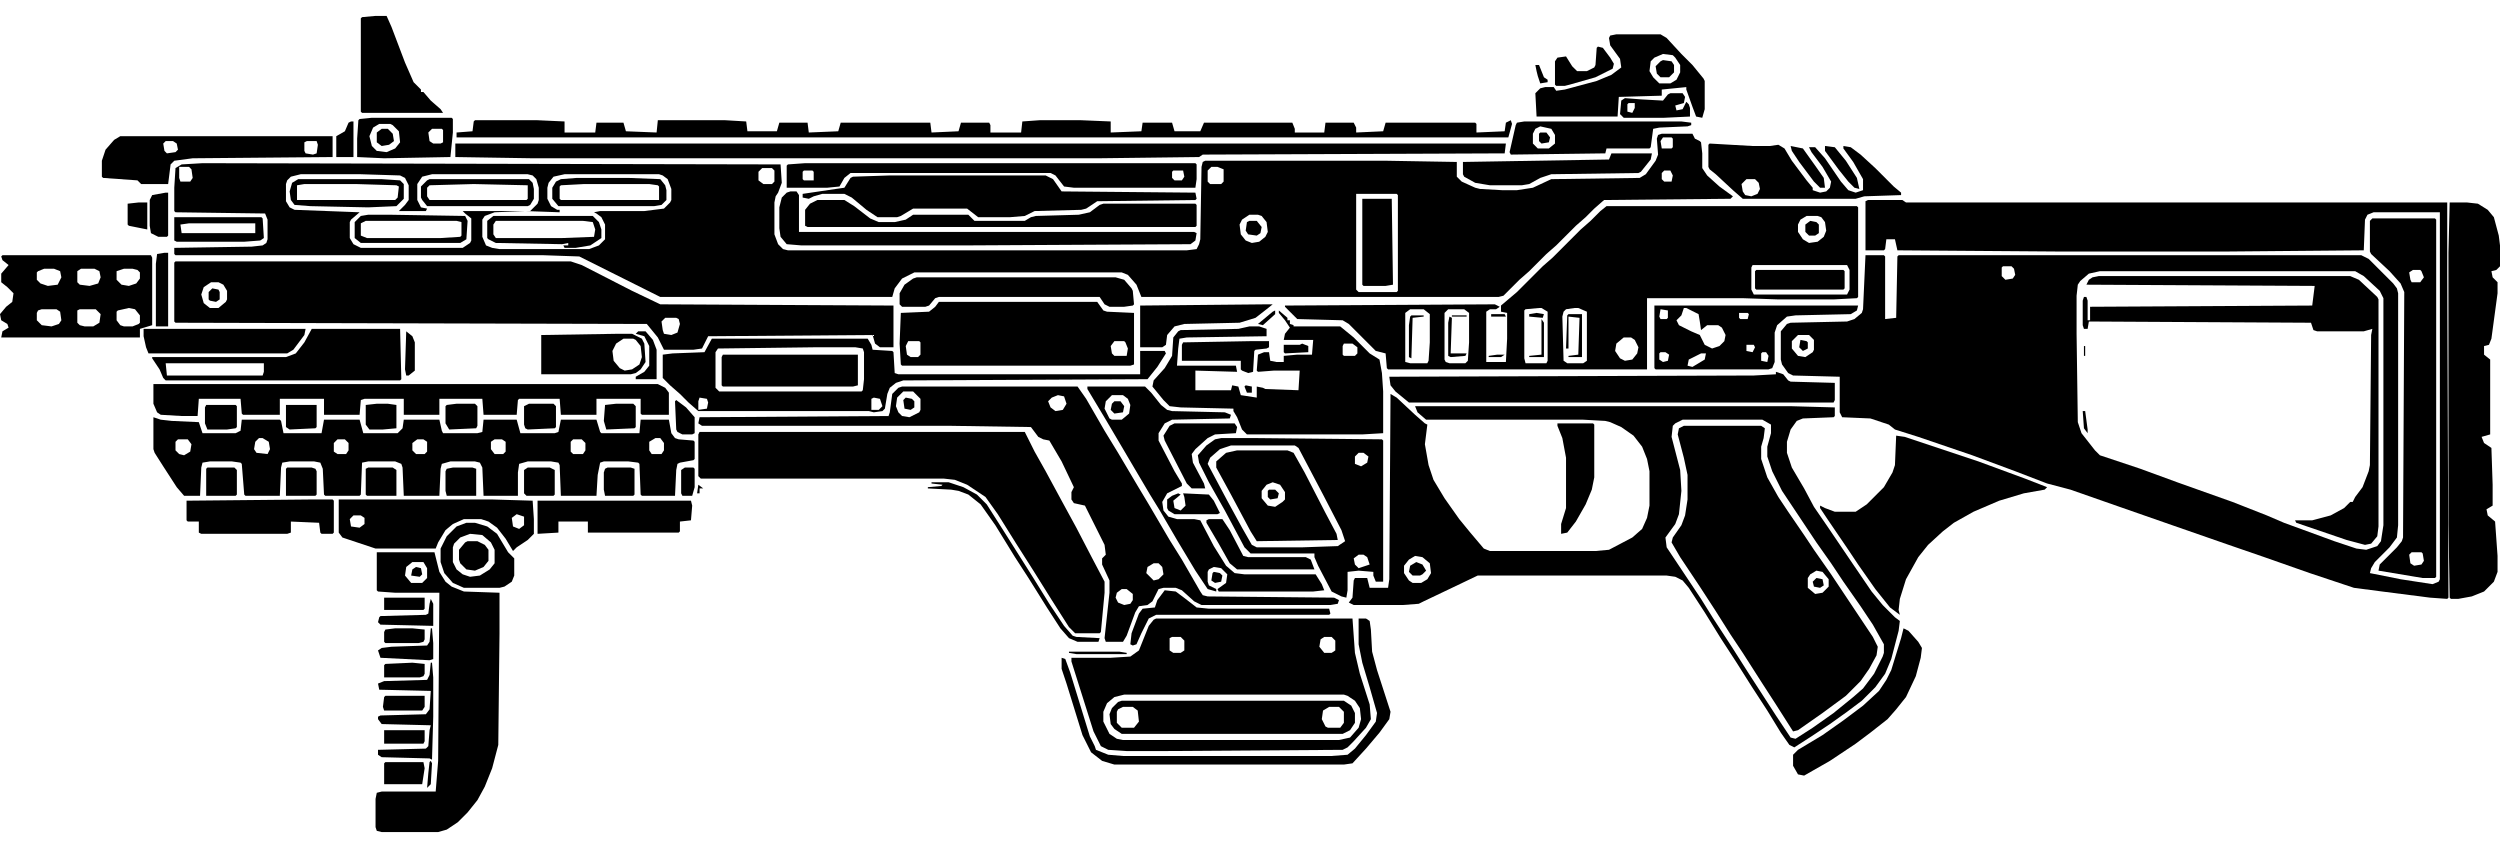
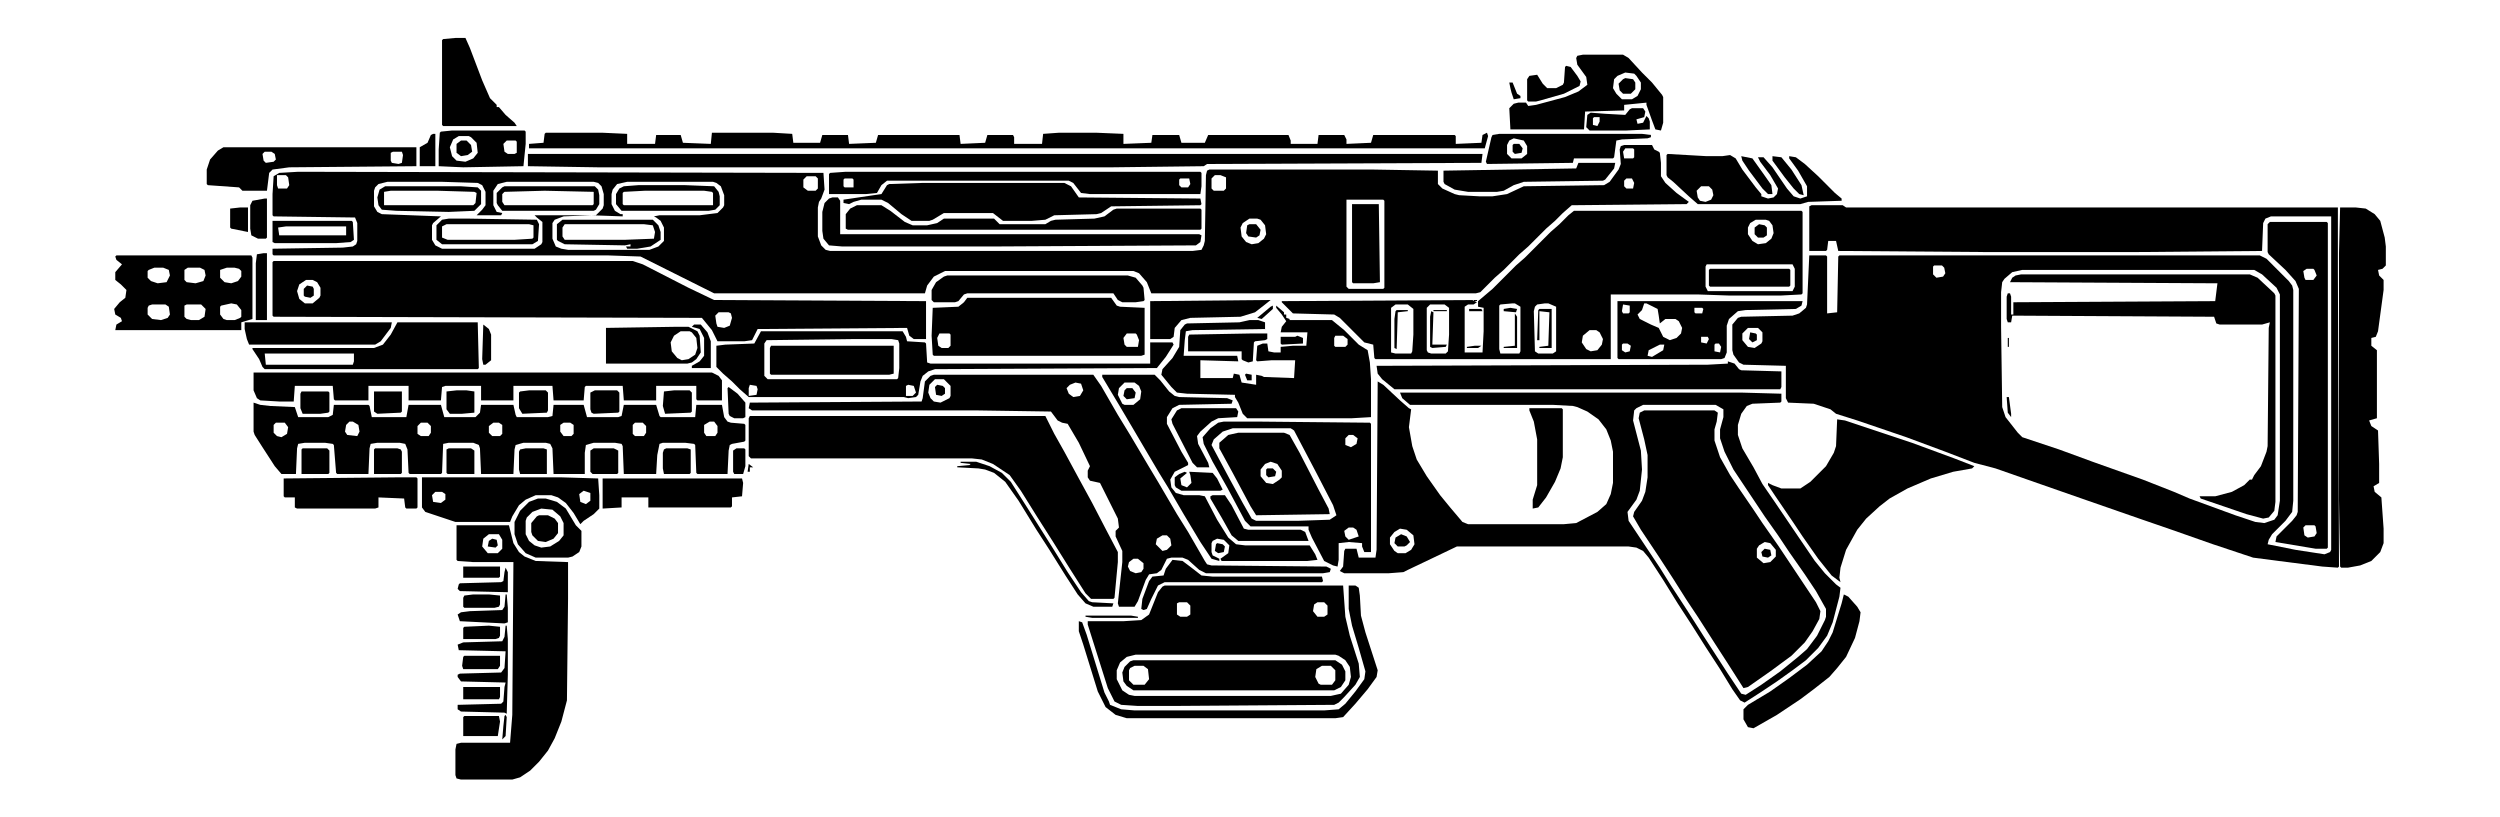
- <svg xmlns="http://www.w3.org/2000/svg" version="1.1" viewBox="0 0 2037 229.536" width="1273.125" height="434.625" id="svg147">
+ <svg xmlns="http://www.w3.org/2000/svg" width="392" height="128" viewBox="-102 -254 2241 732" version="1.1">
  <defs id="defs147" />
  <path d="m 1522,-69.969 h 28 l 3,2 h 441 v 58 l 1,264 -1,1 -14,-1 -39,-5 -23,-3 -36,-12 -37,-13 -29,-10 -46,-16 -43,-15 -40,-14 -19,-5 -26,-10 -35,-13 -44,-15 -19,-6 -5,-4 -15,-5 -23,-1 -2,-4 v -29 l -38,-1 -4,-2 -5,-7 -1,-4 v -23 l 5,-6 3,-1 46,-1 6,-2 6,-5 1,-3 2,-44 h 15 l 1,1 v 51 l 9,-1 1,-50 1,-1 h 377 l 6,3 20,20 3,4 1,4 v 189 l -1,10 -6,8 -12,12 -3,5 -1,4 25,5 26,4 5,-2 1,-2 v -299 h -54 l -5,2 -2,4 -1,25 -114,1 h -132 l -134,-1 -2,-9 h -7 l -1,8 -1,1 h -15 v -40 z m 110,54 -1,1 v 7 l 3,3 6,-1 2,-3 -1,-5 -2,-2 z m 79,4 -9,2 -7,6 -2,3 -1,9 v 31 l 1,72 3,9 11,14 4,4 33,11 30,11 45,16 28,11 14,6 41,15 18,6 8,1 9,-3 3,-4 2,-13 v -185 l -3,-6 -13,-12 -7,-4 z m -246,52 -5,5 v 6 l 5,6 6,1 6,-4 1,-2 v -8 l -4,-4 z" fill="#FEFEFE" id="path1" style="fill:#000000;fill-opacity:1" />
  <path d="m 1354,-123.969 h 25 l 2,4 4,2 1,1 1,9 v 12 l 4,6 10,9 11,8 -2,2 -103,1 -8,7 -7,7 -8,7 -16,16 -8,7 -14,14 -8,7 -13,13 -4,1 H 930 l -4,-10 -7,-8 -5,-2 H 745 l -10,5 -6,8 -2,7 H 538 l -66,-33 -29,-1 H 143 l -1,-1 v -5 l 63,-1 9,-1 3,-2 1,-3 v -16 l -2,-5 -73,-1 -1,-1 v -19 l 1,-16 5,-3 17,-1 471,1 1,15 -3,8 -2,3 -1,5 v 26 l 3,8 4,4 4,1 h 325 l 8,-1 2,-4 1,-4 1,-59 1,-4 2,-1 h 147 l 58,1 v 12 l 4,4 11,5 4,1 18,1 h 12 l 13,-2 15,-7 72,-1 5,-3 8,-11 2,-5 -1,-13 1,-3 z m 1,3 -2,3 1,6 h 8 l 1,-1 v -7 l -1,-1 z m -1209,24 v 9 l 1,3 h 8 l 2,-3 -1,-7 -2,-2 z m 841,0 -3,3 v 9 l 2,2 h 9 l 2,-2 v -10 l -5,-2 z m -366,1 -3,3 v 7 l 4,3 h 7 l 2,-2 v -9 l -2,-2 z m 735,2 -2,2 v 5 l 2,2 h 6 l 1,-5 -2,-4 z m -1111,3 -8,2 -3,3 -1,3 v 14 l 3,5 4,2 53,2 -7,6 -1,2 v 13 l 3,5 6,3 h 83 l 6,-4 1,-2 v -18 l -5,-4 -2,-2 h 55 l 6,-6 1,-3 v -10 l -2,-7 -3,-3 -4,-1 h -78 l -8,2 -4,6 v 13 l 3,6 5,1 -1,2 h -22 l 5,-5 3,-4 v -12 l -3,-6 -4,-2 -32,-1 z m 215,0 -9,2 -4,5 -1,4 v 9 l 3,6 5,3 h 2 v 2 l -28,-1 -25,1 -8,3 -2,3 v 14 l 3,7 5,2 6,1 h 73 l 8,-3 5,-5 v -12 l -3,-6 -4,-3 -2,-1 5,-1 h 36 l 16,-2 5,-5 1,-2 v -9 l -3,-8 -4,-3 -3,-1 z m 645,16 v 78 l 2,2 h 31 l 1,-1 v -78 l -1,-1 z m -87,17 -6,4 -2,4 1,8 4,5 5,2 6,-1 5,-4 2,-4 -1,-8 -4,-5 -3,-1 z" fill="#FEFEFE" id="path2" style="fill:#000000;fill-opacity:1" />
  <path d="m 1309,-64.969 h 204 l 1,1 v 73 l -1,1 -19,1 h -45 l -29,-1 h -78 v 58 h -211 l -1,-1 -1,-12 -8,-2 -22,-22 -5,-3 -37,-1 -10,-10 v -1 l 171,-1 4,2 -3,2 h -5 l -3,2 v 41 h 16 l 1,-19 v -21 l -5,-1 v -5 l 13,-11 21,-21 8,-7 23,-23 8,-7 8,-8 z m 163,8 -5,3 -2,4 v 6 l 4,6 5,3 7,-1 5,-4 2,-5 -1,-7 -3,-4 -3,-1 z m -44,40 -1,2 v 18 l 2,4 h 76 l 2,-4 v -16 l -2,-4 z m -279,36 -4,3 v 40 l 4,1 h 14 l 1,-2 1,-15 v -23 l -5,-4 z m 31,0 -3,3 v 38 l 1,2 3,1 h 13 l 2,-2 1,-15 v -24 l -4,-3 z m 74,-1 -11,1 -1,1 v 39 l 1,4 h 17 l 1,-2 v -40 l -5,-3 z m 29,0 -7,1 -2,2 -1,4 1,36 3,2 h 13 l 3,-2 v -40 l -7,-3 z m 40,24 -6,5 -1,6 4,6 4,2 6,-1 4,-5 1,-5 -3,-6 -3,-2 z" fill="#FEFEFE" id="path3" style="fill:#000000;fill-opacity:1" />
  <path d="m 143,-19.969 h 322 l 9,3 41,21 23,11 190,1 v 34 h -11 l -4,-3 -2,-7 -134,1 -5,10 -7,1 h -24 l -5,-10 -9,-11 -384,-1 -1,-1 v -48 z m 29,17 -6,4 -2,6 2,7 5,4 h 7 l 6,-5 1,-2 v -7 l -3,-5 -4,-2 z m 370,29 -3,3 1,7 1,3 6,1 5,-2 2,-7 -1,-4 -2,-1 z" fill="#FEFEFE" id="path4" style="fill:#000000;fill-opacity:1" />
  <path d="m 1133,88.031 5,3 15,14 8,7 2,1 -2,16 3,17 4,12 9,15 12,17 9,11 11,13 5,2 h 86 l 11,-1 19,-10 8,-7 4,-9 2,-10 v -28 l -2,-10 -4,-10 -7,-9 -10,-7 -9,-4 -4,-1 -18,-1 h -128 l -7,-6 -2,-5 h 306 l 36,1 v 7 l -1,1 -25,1 -5,2 -5,7 -3,10 v 9 l 4,12 10,17 8,15 11,16 21,31 15,22 9,11 10,10 4,3 -1,8 -6,23 -5,12 -8,11 -11,11 -12,9 -14,10 -15,10 -14,9 -4,-2 -7,-10 -11,-18 -13,-20 -12,-19 -13,-20 -13,-21 -13,-20 -5,-6 -6,-3 -7,-1 h -154 l -23,11 -21,10 -4,2 -13,1 h -40 l -4,-2 3,-4 1,-14 1,-2 h 10 l 2,8 h 15 l 1,-7 z m 238,21 -6,3 -2,2 -1,9 7,27 1,17 -2,19 -3,8 -8,11 1,8 28,42 10,16 15,23 14,22 22,34 12,18 4,1 14,-9 17,-12 16,-13 8,-7 9,-12 7,-14 1,-3 v -7 l -9,-16 -10,-15 -14,-20 -10,-15 -12,-17 -28,-42 -8,-16 -4,-12 v -8 l 3,-11 v -7 l -7,-4 z m -218,111 -5,3 -4,5 v 6 l 4,6 3,2 h 7 l 5,-3 3,-5 -1,-8 -6,-5 z" fill="#FEFEFE" id="path5" style="fill:#000000;fill-opacity:1" />
  <path d="m 1372,114.031 h 63 l 3,2 -1,8 -2,7 v 10 l 5,15 9,16 8,12 13,19 8,12 14,20 34,51 4,8 -1,7 -6,11 -7,10 -12,12 -19,14 -20,14 -4,1 -14,-22 -11,-17 -16,-25 -10,-15 -12,-19 -13,-20 -16,-24 -7,-12 1,-4 7,-10 3,-8 2,-13 v -20 l -3,-14 -5,-19 1,-5 z m 108,118 -5,3 -2,3 v 8 l 6,5 6,-1 5,-5 v -6 l -5,-6 z" fill="#FEFEFE" id="path6" style="fill:#000000;fill-opacity:1" />
  <path d="m 125,107.031 6,2 9,1 22,1 3,9 h 27 l 4,-2 1,-9 h 31 l 1,1 2,10 h 31 l 2,-11 h 29 l 3,11 h 28 l 4,-4 1,-7 h 29 l 2,9 1,2 h 28 l 4,-1 1,-10 h 27 l 3,11 h 28 l 3,-1 2,-10 h 29 l 3,10 1,1 h 31 l 1,-11 h 23 l 2,11 3,4 3,1 12,1 1,1 v 14 l -1,1 -11,2 -2,1 -1,5 -1,21 h -27 l -1,-1 -1,-25 -1,-1 -8,-1 h -20 l -3,1 -2,10 -1,17 h -29 l -1,-25 -1,-2 -6,-1 h -19 l -7,2 -1,7 v 19 h -28 l -1,-23 -2,-4 -4,-1 h -20 l -7,2 -1,4 -1,22 h -29 l -1,-23 -1,-3 -5,-2 h -22 l -5,1 -1,26 -1,1 h -28 l -1,-1 -1,-21 -2,-5 -5,-1 h -20 l -6,1 -1,4 -1,23 h -28 l -1,-1 -2,-25 -1,-1 -7,-1 h -18 l -6,1 -1,4 -1,23 h -13 l -6,-7 -11,-17 -7,-11 -1,-3 z m 86,17 -3,3 -1,6 2,3 9,1 2,-4 -1,-6 -5,-3 z m 323,0 -5,3 v 7 l 2,3 h 8 l 2,-3 v -6 l -3,-4 z m -389,1 -2,2 v 7 l 3,3 4,1 5,-3 1,-6 -3,-4 z m 130,0 -3,3 v 7 l 3,2 h 7 l 2,-3 v -6 l -3,-3 z m 65,0 -4,3 v 6 l 3,3 h 7 l 2,-2 v -8 l -3,-2 z m 63,0 -3,2 v 6 l 3,4 h 7 l 2,-2 v -8 l -3,-2 z m 64,0 -2,2 v 8 l 2,2 h 8 l 2,-3 v -6 l -3,-3 z" fill="#FEFEFE" id="path7" style="fill:#000000;fill-opacity:1" />
  <path d="m 570,119.031 h 265 l 8,16 9,16 13,24 12,22 13,25 10,19 v 9 l -3,32 -1,1 h -20 l -5,-5 -14,-22 -15,-24 -14,-22 -15,-24 -10,-14 -15,-10 -10,-4 -9,-1 H 571 l -2,-2 v -34 z" fill="#FEFEFE" id="path8" style="fill:#000000;fill-opacity:1" />
  <path d="m 942,271.031 h 160 l 2,28 4,17 8,25 1,12 -4,7 -10,11 -5,5 -4,2 -145,1 h -31 l -15,-1 -6,-3 -6,-12 -18,-57 v -3 h 32 l 16,-1 7,-5 8,-20 4,-5 z m 13,15 -2,1 v 10 l 3,2 h 6 l 3,-2 v -8 l -3,-3 z m 124,0 -3,2 -1,6 4,5 h 6 l 3,-2 v -8 l -3,-3 z m -163,47 -8,2 -6,5 -3,7 v 8 l 5,10 6,4 5,1 h 176 l 9,-2 7,-8 2,-7 -1,-9 -4,-6 -6,-4 -3,-1 z" fill="#FEFEFE" id="path9" style="fill:#000000;fill-opacity:1" />
  <path d="m 735,82.031 h 143 l 7,10 15,26 11,18 16,27 9,15 17,29 10,16 15,26 2,3 4,1 103,1 4,2 -1,3 -6,1 H 979 l -6,-3 -10,-9 -5,-2 h -10 l -4,1 -5,10 -4,3 -7,1 -3,5 -7,19 -3,5 h -14 l -1,-3 4,-37 v -10 l -6,-13 v -5 l 3,-3 -1,-8 -16,-32 -9,-2 -2,-3 v -6 l 2,-4 -10,-21 -10,-17 -5,-1 -4,-2 -6,-8 -65,-1 H 572 l -3,-2 1,-5 154,-1 1,-3 2,-15 5,-5 z m 1,4 -5,5 -1,7 2,5 3,3 6,1 8,-4 1,-2 v -9 l -6,-6 z m 126,3 -5,2 -3,3 2,5 4,3 6,-1 3,-5 -2,-6 z m 78,137 -5,3 -1,5 6,6 4,-1 4,-4 -1,-6 -3,-3 z m -26,21 -4,3 -1,4 2,4 5,2 5,-1 2,-3 v -5 l -5,-4 z" fill="#FEFEFE" id="path10" style="fill:#000000;fill-opacity:1" />
  <path d="m 307,217.031 h 47 l 4,16 5,8 5,4 10,4 29,1 v 33 l -1,91 -5,19 -6,15 -6,11 -8,10 -8,8 -9,6 -7,2 h -46 l -4,-1 -1,-3 v -23 l 1,-5 4,-1 h 44 l 2,-25 1,-137 h -36 l -14,-1 -1,-1 z m 29,8 -5,4 -1,7 5,6 h 9 l 4,-4 v -8 l -3,-5 z" fill="#FEFEFE" id="path11" style="fill:#000000;fill-opacity:1" />
  <path d="m 1996,-67.969 h 14 l 9,1 8,5 5,6 4,15 1,8 v 17 l -3,3 -4,1 1,5 4,4 v 9 l -5,37 -2,5 -4,1 v 7 l 5,4 v 61 l -7,2 2,5 6,4 1,30 v 17 l -5,3 1,5 6,5 2,28 v 13 l -3,8 -8,8 -10,4 -11,2 h -6 l -1,-1 -1,-60 v -221 z" fill="#FEFEFE" id="path12" style="fill:#000000;fill-opacity:1" />
  <path d="m 1042,20.031 7,6 v 2 h 2 v 3 l 3,1 v 1 h 38 l 11,9 13,13 8,5 2,11 1,15 v 34 l -17,1 h -94 l -4,-4 -4,-10 -3,-5 v -2 l -43,-1 -9,-1 -5,-5 -9,-11 1,-5 9,-10 6,-10 1,-15 4,-5 2,-1 47,-1 9,-2 h 8 l 6,2 v 6 l -65,1 -6,1 -1,8 -1,14 h 48 l 1,5 -34,-1 v 16 h 29 l 1,-4 5,1 2,7 13,2 v -9 l 5,1 2,1 27,1 1,-16 h -21 l -13,1 -1,-1 1,-13 5,-2 h 4 l 1,7 5,1 h 6 v -5 l 11,-1 h 12 l 1,-12 h -24 l 1,-5 4,-5 -4,-6 -5,-6 z m 53,27 -1,2 v 7 l 1,1 h 9 l 2,-2 v -5 l -4,-3 z" fill="#FEFEFE" id="path13" style="fill:#000000;fill-opacity:1" />
  <path d="m 1545,122.031 7,1 60,20 38,14 18,7 -2,2 -17,3 -20,6 -21,9 -16,9 -9,7 -12,11 -8,10 -10,18 -5,16 -1,9 1,4 -8,-6 -12,-15 -14,-20 -8,-12 -17,-25 -6,-9 v -2 l 4,2 8,3 h 17 l 9,-6 14,-14 7,-12 2,-6 z" fill="#FEFEFE" id="path14" style="fill:#000000;fill-opacity:1" />
  <path d="m 765,13.031 h 129 l 5,7 3,1 22,1 v 42 l -3,1 H 735 l -1,-1 -1,-17 1,-25 23,-1 5,-4 z m -25,32 -2,4 1,7 3,2 h 6 l 2,-2 v -10 l -1,-1 z m 168,0 -3,4 1,6 2,2 h 10 l 1,-6 -2,-5 -1,-1 z" fill="#FEFEFE" id="path15" style="fill:#000000;fill-opacity:1" />
  <path d="m 1933,-54.969 h 51 l 1,1 v 291 l -1,1 h -10 l -36,-6 1,-5 14,-14 4,-5 1,-3 1,-200 -3,-7 -9,-10 -15,-14 -1,-2 v -25 z m 33,42 -3,2 1,6 1,2 h 7 l 3,-4 -2,-5 -1,-1 z m -1,230 -2,2 1,7 3,2 6,-1 2,-3 -1,-6 -1,-1 z" fill="#FEFEFE" id="path16" style="fill:#000000;fill-opacity:1" />
  <path d="m 371,-115.969 h 856 l -1,8 -246,1 -3,2 -82,1 H 434 l -63,-1 z" fill="#FEFEFE" id="path17" style="fill:#000000;fill-opacity:1" />
  <path d="m 387,-134.969 h 51 l 22,1 v 9 h 25 l 1,-8 h 22 l 2,7 25,1 1,-10 h 55 l 17,1 1,8 h 24 l 2,-7 h 23 l 1,8 24,-1 2,-7 h 73 l 1,8 22,-1 2,-7 h 23 l 1,2 v 6 h 25 l 1,-9 14,-1 h 34 l 24,1 v 9 l 25,-1 1,-7 h 24 l 2,7 h 21 l 3,-7 h 72 l 2,5 v 3 h 24 l 1,-8 h 23 l 2,4 v 4 l 22,-1 2,-7 h 73 l 1,1 v 7 l 23,-1 1,-7 4,-2 1,3 -3,11 H 372 v -4 l 13,-1 1,-8 z" fill="#FEFEFE" id="path18" style="fill:#000000;fill-opacity:1" />
  <path d="m 1710,-7.969 h 205 l 7,3 15,14 1,2 v 185 l -1,8 -5,6 -5,1 -15,-4 -41,-14 -1,-2 h 14 l 15,-4 11,-6 5,-5 h 2 l 2,-4 6,-8 5,-13 1,-5 1,-106 1,-5 -7,2 h -38 l -3,-1 -2,-6 -181,-1 -1,6 h -3 l -1,-3 v -20 l 1,-3 h 2 l 1,3 v 16 h 2 v -11 l 181,-1 2,-16 -186,-1 2,-4 3,-2 z" fill="#FEFEFE" id="path19" style="fill:#000000;fill-opacity:1" />
  <path d="m 125,80.031 h 411 l 6,3 3,4 v 18 h -22 l -1,-1 v -12 h -36 v 13 h -29 l -1,-13 h -33 l -1,1 -1,12 h -27 l -1,-13 h -35 v 13 h -29 v -13 h -32 l -3,1 -1,12 h -29 v -13 h -36 v 13 h -30 l -1,-1 -1,-12 h -34 l -1,14 h -13 l -17,-1 -3,-2 -3,-7 z" fill="#FEFEFE" id="path20" style="fill:#000000;fill-opacity:1" />
  <path d="m 1447,70.031 6,2 4,5 2,1 36,1 v 14 l -1,2 h -346 l -11,-9 -4,-5 -1,-7 297,-1 18,-1 z" fill="#FEFEFE" id="path21" style="fill:#000000;fill-opacity:1" />
  <path d="m 995,124.031 h 30 l 101,1 1,1 v 115 h -6 l -2,-5 v -3 l -12,-1 -9,1 v 15 l -1,6 -4,-1 -8,-4 -11,-21 -3,-7 v -3 h -52 l -5,-5 -16,-30 -13,-23 -8,-16 -1,-6 7,-8 7,-5 z m 8,6 -9,3 -8,7 -2,5 16,30 12,22 8,14 4,2 h 37 l 29,-1 6,-4 -3,-9 -15,-29 -20,-38 -3,-2 z m 104,6 -3,3 v 6 l 5,2 5,-3 1,-5 -4,-3 z m 0,83 -4,3 1,5 3,3 9,-3 -2,-6 -3,-2 z" fill="#FEFEFE" id="path22" style="fill:#000000;fill-opacity:1" />
  <path d="m 580,43.031 h 127 l 3,5 1,4 16,1 1,1 1,17 3,1 h 197 v -19 h 20 l 1,2 -7,11 -8,10 -199,1 -6,2 -5,4 -2,5 -2,12 -2,2 -7,1 -4,-1 H 569 l -8,-7 -7,-7 -8,-7 -6,-6 v -19 l 8,-1 26,-1 z m 84,7 -79,1 -2,3 v 29 l 3,3 h 116 l 1,-1 1,-9 v -22 l -1,-3 -6,-1 z m -94,41 -1,3 v 7 l 7,-1 1,-5 -1,-3 z m 142,0 -2,1 v 9 h 6 l 3,-3 -2,-6 z" fill="#FEFEFE" id="path23" style="fill:#000000;fill-opacity:1" />
  <path d="m 2,-24.969 h 121 l 1,2 v 55 l -10,3 v 7 H 1 l 1,-5 5,-3 -1,-3 -5,-3 -1,-5 5,-6 5,-4 1,-7 -5,-5 -5,-4 v -7 l 6,-7 -5,-4 -1,-3 z m 34,11 -5,2 -1,1 v 6 l 3,3 6,2 8,-1 3,-6 -1,-5 -5,-2 z m 30,0 -3,2 v 9 l 2,2 8,1 7,-2 2,-5 -1,-5 -4,-2 z m 35,0 -6,2 v 7 l 4,4 6,1 6,-2 3,-4 v -5 l -2,-2 -4,-1 z m -67,33 -3,1 -1,2 v 6 l 4,4 8,1 6,-2 2,-3 -1,-7 -3,-2 z m 31,0 -2,1 v 10 l 2,2 4,1 h 7 l 5,-3 1,-7 -4,-4 z m 40,-1 -9,2 -1,1 v 7 l 3,4 3,1 h 7 l 5,-2 1,-1 v -6 l -4,-5 z" fill="#FEFEFE" id="path24" style="fill:#000000;fill-opacity:1" />
  <path d="m 725,-89.969 h 127 l 6,3 7,10 109,1 1,5 -1,1 -80,1 -9,6 -4,1 -38,1 -8,4 -12,1 h -26 l -9,-7 h -44 l -10,6 -3,1 h -16 l -9,-6 -12,-10 -6,-3 h -18 l -7,2 -4,2 -5,-1 v -3 l 27,-4 7,-1 5,-8 2,-1 z" fill="#FEFEFE" id="path25" style="fill:#000000;fill-opacity:1" />
  <path d="m 886,82.031 h 47 l 5,5 8,10 5,4 4,1 43,1 5,2 -1,3 -47,1 -6,3 -5,8 v 6 l 13,25 6,10 v 2 l -12,6 -4,7 1,7 4,5 7,2 h 14 l 5,1 11,21 10,16 7,6 8,1 h 58 l 5,8 2,5 -9,1 h -77 l -1,-2 7,-5 1,-7 -5,-5 -6,-1 -4,2 -1,2 v 8 l 1,3 6,3 v 2 l -7,-2 -10,-15 -15,-25 -14,-24 -8,-13 -13,-22 -10,-17 -13,-22 -15,-25 z m 20,7 -5,5 -1,6 4,8 2,1 h 8 l 6,-5 1,-7 -2,-5 -4,-3 z" fill="#FEFEFE" id="path26" style="fill:#000000;fill-opacity:1" />
  <path d="m 1348,16.031 h 166 l -1,4 -5,3 -45,1 -7,1 -8,7 -2,6 v 24 l -2,5 -3,1 h -92 l -1,-1 z m 24,2 -2,6 -4,4 2,4 10,5 7,3 4,8 6,3 6,-2 4,-4 1,-5 -3,-6 -3,-2 h -9 l -5,4 -1,-7 -1,-6 -10,-5 z m -19,1 -1,6 1,2 h 5 l 1,-1 v -6 z m 64,3 v 4 l 1,1 h 6 l 1,-4 -1,-1 z m 6,26 v 5 l 5,1 2,-4 -1,-2 z m -70,6 -1,1 v 5 l 3,2 4,-1 1,-5 -3,-2 z m 83,0 -1,1 v 6 l 5,1 1,-5 -2,-3 z m -50,1 -10,5 -1,5 4,1 10,-6 1,-5 z" fill="#FEFEFE" id="path27" style="fill:#000000;fill-opacity:1" />
  <path d="m 914,338.031 h 181 l 6,4 3,6 v 8 l -4,6 -6,3 H 914 l -6,-4 -3,-4 -1,-8 2,-5 5,-5 z m 1,5 -4,2 -1,2 v 9 l 4,4 h 10 l 4,-5 -1,-9 -4,-3 z m 168,0 -5,3 -1,7 3,6 2,1 h 10 l 3,-4 v -9 l -4,-4 z" fill="#FEFEFE" id="path28" style="fill:#000000;fill-opacity:1" />
  <path d="m 276,174.031 h 125 l 33,1 1,15 v 12 l -5,5 -9,6 -3,3 -6,-10 -7,-9 -7,-5 -6,-2 h -14 l -9,4 -6,5 -6,10 -2,5 h -49 l -27,-9 -3,-4 z m 145,12 -4,3 1,7 5,2 4,-3 v -7 z m -133,1 -3,3 1,6 7,1 4,-3 v -5 l -3,-2 z" fill="#FEFEFE" id="path29" style="fill:#000000;fill-opacity:1" />
  <path d="m 254,35.031 h 72 l 1,41 -1,1 H 135 l -2,-2 -3,-7 -6,-9 v -1 h 109 l 8,-3 7,-9 z m -119,28 1,10 h 78 l 1,-3 v -7 z" fill="#FEFEFE" id="path30" style="fill:#000000;fill-opacity:1" />
  <path d="m 1008,134.031 h 41 l 5,2 9,16 17,33 9,17 1,5 -66,1 -5,-8 -16,-30 -12,-22 v -5 l 8,-7 z m 29,26 -5,2 -4,5 v 6 l 5,6 6,1 6,-4 2,-2 v -6 l -4,-6 z" fill="#FEFEFE" id="path31" style="fill:#000000;fill-opacity:1" />
  <path d="m 1317,-204.969 h 36 l 5,3 12,13 9,9 9,11 1,2 v 23 l -2,7 -5,-1 -3,-8 -5,-14 v -2 l -20,2 v 5 l -35,1 -1,16 h -66 l -1,-19 4,-4 4,-1 h 7 l 2,3 7,-1 26,-7 12,-5 8,-6 -1,-7 -8,-11 -1,-6 1,-2 z m 38,16 -7,3 -3,3 -1,8 3,5 5,5 h 9 l 5,-3 3,-6 v -6 l -4,-6 -2,-2 z" fill="#FEFEFE" id="path32" style="fill:#000000;fill-opacity:1" />
  <path d="m 98,-121.969 h 173 v 17 l -114,1 -15,2 -3,3 -2,16 h -22 l -3,-3 -28,-2 -1,-1 v -13 l 3,-9 7,-8 z m 37,4 -2,2 1,6 2,2 7,-1 2,-2 -1,-5 -3,-2 z m 115,0 -2,1 v 7 l 1,2 6,1 3,-1 1,-7 -1,-3 z" fill="#FEFEFE" id="path33" style="fill:#000000;fill-opacity:1" />
  <path d="m 656,-99.969 h 318 l 1,1 v 12 l -1,7 h -99 l -8,-1 -7,-9 -4,-2 H 693 l -5,4 -4,7 -10,1 h -33 v -18 l 1,-1 z m -1,6 -1,1 v 6 l 1,1 h 8 v -7 l -1,-1 z m 301,0 -1,1 v 5 l 2,2 h 6 l 2,-3 -1,-5 z" fill="#FEFEFE" id="path34" style="fill:#000000;fill-opacity:1" />
  <path d="m 666,-69.969 h 22 l 8,5 13,10 7,3 h 13 l 9,-2 6,-4 h 45 l 5,5 h 41 l 5,-3 4,-1 35,-1 9,-2 8,-6 3,-1 h 75 l 1,1 v 17 l -1,1 H 658 l -2,-1 v -13 l 4,-5 z" fill="#FEFEFE" id="path35" style="fill:#000000;fill-opacity:1" />
  <path d="m 1393,-115.969 35,2 h 14 l 7,-1 5,3 6,10 12,16 5,6 v 2 l 6,2 5,-1 3,-3 1,-5 -7,-12 -9,-12 -2,-4 h 5 l 8,9 13,19 6,7 6,2 6,-2 v -9 l -8,-14 -8,-11 v -2 l 6,1 8,6 12,11 15,15 6,5 v 2 l -30,1 -7,2 h -92 l -8,-7 -14,-13 -5,-4 -1,-2 v -18 z m 30,29 -4,4 1,6 2,3 5,1 5,-2 2,-4 -1,-5 -3,-3 z" fill="#FEFEFE" id="path36" style="fill:#000000;fill-opacity:1" />
  <path d="m 644,-76.969 h 5 l 2,3 v 30 h 322 l 2,1 -1,6 -4,3 -184,1 H 653 l -12,-1 -5,-6 -1,-7 v -17 l 2,-8 4,-4 z" fill="#FEFEFE" id="path37" style="fill:#000000;fill-opacity:1" />
  <path d="m 747,-6.969 h 162 l 7,2 6,7 1,2 1,11 -1,1 -7,1 h -12 l -4,-2 -4,-6 H 765 l -3,1 -5,6 -3,1 h -19 l -2,-2 v -9 l 4,-7 7,-5 z" fill="#FEFEFE" id="path38" style="fill:#000000;fill-opacity:1" />
  <path d="m 306,-219.969 h 9 l 4,9 11,29 7,16 6,6 v 2 h 2 l 6,7 8,7 2,3 h -66 l -1,-1 v -76 l 1,-1 z" fill="#FEFEFE" id="path39" style="fill:#000000;fill-opacity:1" />
  <path d="m 438,175.031 h 125 l 1,4 -1,12 -9,1 v 8 l -1,1 h -74 v -9 h -24 v 9 l -17,1 z" fill="#FEFEFE" id="path40" style="fill:#000000;fill-opacity:1" />
  <path d="m 1551,279.031 4,2 8,9 3,5 -1,8 -4,15 -8,17 -8,10 -7,8 -14,11 -12,9 -21,14 -21,12 -5,-1 -4,-7 v -9 l 4,-4 20,-12 17,-12 16,-12 13,-12 6,-9 4,-8 8,-26 z" fill="#FEFEFE" id="path41" style="fill:#000000;fill-opacity:1" />
  <path d="m 589,56.031 h 110 v 25 l -4,1 H 589 l -1,-1 v -23 z" fill="#FEFEFE" id="path42" style="fill:#000000;fill-opacity:1" />
  <path d="m 254,174.031 h 17 l 1,1 v 26 l -1,1 h -9 l -1,-1 -1,-8 -23,-1 v 9 l -3,1 h -70 l -2,-1 v -9 h -9 l -1,-1 v -16 z" fill="#FEFEFE" id="path43" style="fill:#000000;fill-opacity:1" />
  <path d="m 1107,271.031 h 6 l 3,2 1,7 1,18 4,15 11,34 -1,6 -8,11 -11,13 -11,12 -7,1 H 908 l -10,-3 -9,-7 -7,-14 -13,-42 -4,-12 v -9 l 3,1 4,11 16,52 4,8 1,3 10,4 12,1 h 170 l 13,-1 6,-5 9,-11 8,-11 1,-7 -6,-21 -6,-20 -3,-15 z" fill="#FEFEFE" id="path44" style="fill:#000000;fill-opacity:1" />
  <path d="m 1242,-133.969 h 128 l 8,1 v 2 l -3,1 -23,1 -5,1 -2,15 -1,1 h -35 l -1,4 -77,1 -1,-2 5,-22 1,-2 z m 13,4 -4,2 -2,4 v 8 l 4,4 h 9 l 5,-4 v -7 l -3,-5 z" fill="#FEFEFE" id="path45" style="fill:#000000;fill-opacity:1" />
  <path d="m 117,35.031 h 132 l -1,5 -9,12 -5,3 H 121 l -2,-5 -2,-9 z" fill="#FEFEFE" id="path46" style="fill:#000000;fill-opacity:1" />
  <path d="m 504,39.031 h 11 l 8,4 2,4 1,15 -4,6 -4,3 -4,1 h -73 v -32 z m 4,4 -6,4 -3,6 1,8 5,6 4,2 6,-1 6,-4 2,-6 -1,-9 -4,-5 -2,-1 z" fill="#FEFEFE" id="path47" style="fill:#000000;fill-opacity:1" />
  <path d="m 1313,-107.969 h 33 l -1,5 -8,10 -2,1 -71,1 -9,3 -9,5 -6,1 h -26 l -12,-2 -9,-5 -1,-2 v -10 l 119,-2 z" fill="#FEFEFE" id="path48" style="fill:#000000;fill-opacity:1" />
  <path d="m 303,-136.969 h 65 l 1,1 v 11 l -2,20 -54,1 -22,-1 v -15 l 1,-15 1,-1 z m 6,5 -5,3 -3,7 2,8 4,4 8,1 7,-3 4,-5 -1,-9 -5,-5 -2,-1 z m 43,4 -3,3 1,7 3,2 h 6 l 2,-1 v -10 l -1,-1 z" fill="#FEFEFE" id="path49" style="fill:#000000;fill-opacity:1" />
  <path d="m 1032,15.031 h 5 l -5,4 -9,7 -13,4 -45,1 -8,2 -6,7 -1,8 -3,2 h -18 v -34 z" fill="#FEFEFE" id="path50" style="fill:#000000;fill-opacity:1" />
  <path d="m 1269,112.031 h 29 l 1,1 v 43 l -2,10 -5,12 -8,14 -7,9 -5,1 v -8 l 4,-13 v -41 l -3,-16 -4,-10 z" fill="#FEFEFE" id="path51" style="fill:#000000;fill-opacity:1" />
  <path d="m 1110,-70.969 h 24 l 1,70 -6,1 h -18 l -1,-1 z" fill="#FEFEFE" id="path52" style="fill:#000000;fill-opacity:1" />
  <path d="m 380,193.031 h 7 l 10,3 8,6 9,15 5,5 v 14 l -2,5 -6,4 -4,1 h -29 l -9,-4 -7,-8 -3,-9 v -11 l 5,-10 8,-8 z m 3,9 -8,3 -5,5 -1,3 v 12 l 3,6 5,4 6,2 8,-1 8,-5 4,-5 v -11 l -3,-6 -7,-6 z" fill="#FEFEFE" id="path53" style="fill:#000000;fill-opacity:1" />
  <path d="m 957,112.031 h 49 l 2,3 -1,5 -17,1 -6,3 -10,9 -3,4 1,7 9,17 1,4 h -11 l -4,-4 -18,-35 -1,-4 5,-8 z" fill="#FEFEFE" id="path54" style="fill:#000000;fill-opacity:1" />
  <path d="m 1431,-12.969 h 71 l 1,1 v 14 l -1,1 h -71 l -1,-1 v -14 z" fill="#FEFEFE" id="path55" style="fill:#000000;fill-opacity:1" />
  <path d="m 949,248.031 9,1 8,6 9,7 10,1 h 98 l 1,4 -1,1 H 942 l -6,3 -6,12 -4,9 -3,1 -2,-1 1,-9 6,-16 3,-4 10,-1 2,-6 z" fill="#FEFEFE" id="path56" style="fill:#000000;fill-opacity:1" />
  <path d="m 985,190.031 h 11 l 6,9 11,21 4,1 h 47 l 4,2 3,8 h -63 l -6,-5 -9,-16 -10,-17 v -2 z" fill="#FEFEFE" id="path57" style="fill:#000000;fill-opacity:1" />
  <path d="m 1019,45.031 h 15 v 5 l -2,1 -9,1 -1,1 -1,17 -4,1 -5,-2 -1,-1 v -7 h -48 v -13 l 1,-2 z" fill="#FEFEFE" id="path58" style="fill:#000000;fill-opacity:1" />
  <path d="m 470,-87.969 h 42 l 26,1 4,5 1,4 v 8 l -4,4 -6,1 h -78 l -5,-6 v -9 l 3,-5 4,-2 z m 6,5 -19,1 -1,1 v 10 l 1,1 h 80 v -11 l -1,-1 -7,-1 z" fill="#FEFEFE" id="path59" style="fill:#000000;fill-opacity:1" />
  <path d="m 350,-86.969 h 81 l 3,3 1,5 v 8 l -3,5 -2,1 h -82 l -4,-5 -1,-2 v -9 l 5,-5 z m 36,4 -36,1 -2,2 v 7 l 2,3 h 79 l 1,-1 v -11 z" fill="#FEFEFE" id="path60" style="fill:#000000;fill-opacity:1" />
  <path d="m 351,307.031 h 1 l 1,12 v 32 l -1,35 -2,-1 -39,-1 -3,-2 v -4 l 39,-1 2,-2 1,-13 1,-4 -40,-1 -3,-4 v -2 l 2,-1 37,-1 3,-4 1,-15 -42,-1 -1,-5 5,-2 35,-1 2,-4 z" fill="#FEFEFE" id="path61" style="fill:#000000;fill-opacity:1" />
  <path d="m 142,-55.969 h 71 l 1,1 1,16 -3,2 -13,1 h -55 l -2,-1 z m 12,5 -7,1 1,7 h 60 v -8 z" fill="#FEFEFE" id="path62" style="fill:#000000;fill-opacity:1" />
  <path d="m 402,-56.969 h 81 l 5,5 2,6 v 7 l -9,6 -12,2 h -9 l -1,-2 h 4 v -2 l -5,1 -54,-1 -6,-3 -1,-1 v -14 z m 2,4 -2,3 v 8 l 2,3 h 54 l 26,-1 1,-6 -2,-6 -8,-1 z" fill="#FEFEFE" id="path63" style="fill:#000000;fill-opacity:1" />
  <path d="m 243,-86.969 h 68 l 15,1 3,3 v 12 l -6,6 -23,1 -47,-1 -13,-1 -3,-4 -1,-7 2,-7 z m 5,4 -6,1 v 12 h 80 l 2,-2 1,-9 -2,-1 -33,-1 z" fill="#FEFEFE" id="path64" style="fill:#000000;fill-opacity:1" />
  <path d="m 300,-57.969 h 18 l 61,1 2,4 -1,15 -5,3 h -81 l -5,-4 v -13 l 5,-5 z m -2,5 -4,2 v 10 l 5,2 h 60 l 16,-1 1,-1 v -11 l -4,-1 z" fill="#FEFEFE" id="path65" style="fill:#000000;fill-opacity:1" />
  <path d="m 1361,-156.969 h 10 l 2,3 -1,5 -7,2 1,4 5,-1 3,-6 2,2 1,3 v 7 l -21,1 h -33 l -3,-3 1,-11 3,-2 13,1 18,1 4,-5 z m -34,8 -1,1 v 6 l 4,1 2,-4 v -4 z" fill="#FEFEFE" id="path66" style="fill:#000000;fill-opacity:1" />
  <path d="m 1302,-194.969 4,1 6,8 3,5 -1,4 -14,7 -21,6 -4,1 h -7 l -1,-1 v -19 l 2,-3 7,-1 5,8 4,4 h 8 l 6,-3 1,-2 1,-14 z" fill="#FEFEFE" id="path67" style="fill:#000000;fill-opacity:1" />
  <path d="m 134,-26.969 h 3 v 60 h -10 v -51 l 1,-8 z" fill="#FEFEFE" id="path68" style="fill:#000000;fill-opacity:1" />
  <path d="m 314,388.031 h 31 l 1,5 -2,13 h -31 v -17 z" fill="#FEFEFE" id="path69" style="fill:#000000;fill-opacity:1" />
  <path d="m 169,148.031 h 22 l 2,2 v 20 l -1,1 h -24 v -22 z" fill="#FEFEFE" id="path70" style="fill:#000000;fill-opacity:1" />
  <path d="m 300,148.031 h 20 l 3,2 v 21 h -24 l -1,-1 v -21 z" fill="#FEFEFE" id="path71" style="fill:#000000;fill-opacity:1" />
  <path d="m 234,148.031 h 20 l 3,1 1,2 v 19 l -1,1 h -24 v -22 z" fill="#FEFEFE" id="path72" style="fill:#000000;fill-opacity:1" />
  <path d="m 430,148.031 h 18 l 4,2 v 20 l -1,1 h -22 l -2,-2 v -19 z" fill="#FEFEFE" id="path73" style="fill:#000000;fill-opacity:1" />
  <path d="m 495,148.031 h 19 l 3,1 v 21 l -1,1 h -23 l -1,-5 v -14 l 1,-3 z" fill="#FEFEFE" id="path74" style="fill:#000000;fill-opacity:1" />
  <path d="m 369,148.031 h 16 l 3,1 v 22 h -24 l -1,-4 v -16 l 1,-2 z" fill="#FEFEFE" id="path75" style="fill:#000000;fill-opacity:1" />
  <path d="m 759,160.031 h 14 l 12,4 11,6 8,8 14,22 24,38 13,21 12,18 7,8 3,1 19,1 -1,3 h -17 l -7,-3 -7,-8 -11,-17 -15,-24 -11,-17 -16,-26 -12,-17 -10,-8 -8,-3 -6,-1 -19,-1 v -1 l 11,-1 1,-1 -9,-1 z" fill="#FEFEFE" id="path76" style="fill:#000000;fill-opacity:1" />
  <path d="m 431,96.031 h 20 l 2,2 v 17 l -1,1 -22,1 -2,-1 -1,-3 v -15 z" fill="#FEFEFE" id="path77" style="fill:#000000;fill-opacity:1" />
  <path d="m 168,97.031 h 24 l 1,1 v 17 l -1,1 -7,1 h -16 l -2,-5 v -13 z" fill="#FEFEFE" id="path78" style="fill:#000000;fill-opacity:1" />
  <path d="m 502,96.031 h 14 l 2,2 v 17 l -1,1 -23,1 -2,-7 1,-13 z" fill="#FEFEFE" id="path79" style="fill:#000000;fill-opacity:1" />
  <path d="m 372,96.031 h 15 l 2,2 v 16 l -1,2 -22,1 -3,-5 v -14 l 1,-1 z" fill="#FEFEFE" id="path80" style="fill:#000000;fill-opacity:1" />
  <path d="m 135,-75.969 h 2 v 35 l -1,1 h -7 l -6,-3 -1,-6 v -21 l 2,-4 z" fill="#FEFEFE" id="path81" style="fill:#000000;fill-opacity:1" />
  <path d="m 307,96.031 h 9 l 7,1 v 19 l -11,1 h -11 l -3,-4 v -16 z" fill="#FEFEFE" id="path82" style="fill:#000000;fill-opacity:1" />
  <path d="m 233,97.031 h 25 v 18 l -1,1 -21,1 -3,-2 z" fill="#FEFEFE" id="path83" style="fill:#000000;fill-opacity:1" />
  <path d="m 960,169.031 2,1 -6,5 1,6 5,2 4,-4 -1,-7 -1,-3 21,1 4,5 5,10 -2,1 h -35 l -5,-3 -1,-2 v -7 l 4,-3 z" fill="#FEFEFE" id="path84" style="fill:#000000;fill-opacity:1" />
  <path d="m 381,208.031 h 8 l 6,3 3,4 v 9 l -4,5 -7,3 -7,-1 -5,-5 -1,-3 v -8 l 5,-6 z" fill="#FEFEFE" id="path85" style="fill:#000000;fill-opacity:1" />
  <path d="m 351,279.031 h 1 l 1,12 v 13 l -3,1 -40,-2 -2,-6 3,-2 8,-1 29,-1 2,-3 z" fill="#FEFEFE" id="path86" style="fill:#000000;fill-opacity:1" />
  <path d="m 314,334.031 h 32 v 9 l -2,3 h -31 l -1,-3 1,-8 z" fill="#FEFEFE" id="path87" style="fill:#000000;fill-opacity:1" />
  <path d="m 322,279.031 h 14 l 10,1 v 8 l -1,2 -4,1 h -27 l -1,-1 v -8 l 1,-2 z" fill="#FEFEFE" id="path88" style="fill:#000000;fill-opacity:1" />
  <path d="m 313,362.031 h 33 v 9 l -1,2 h -32 z" fill="#FEFEFE" id="path89" style="fill:#000000;fill-opacity:1" />
  <path d="m 336,307.031 10,1 v 8 l -1,2 -3,1 h -29 v -10 l 1,-1 z" fill="#FEFEFE" id="path90" style="fill:#000000;fill-opacity:1" />
  <path d="m 351,255.031 2,4 v 18 l -43,-1 -2,-2 1,-4 1,-1 37,-1 2,-1 1,-8 z" fill="#FEFEFE" id="path91" style="fill:#000000;fill-opacity:1" />
  <path d="m 313,254.031 h 33 v 9 l -1,1 h -32 z" fill="#FEFEFE" id="path92" style="fill:#000000;fill-opacity:1" />
  <path d="m 551,93.031 8,6 7,8 v 13 l -2,1 h -8 l -4,-2 -1,-2 -1,-23 z" fill="#FEFEFE" id="path93" style="fill:#000000;fill-opacity:1" />
  <path d="m 286,-133.969 h 2 v 29 h -14 v -17 l 7,-4 3,-7 z" fill="#FEFEFE" id="path94" style="fill:#000000;fill-opacity:1" />
  <path d="m 113,-67.969 h 7 v 22 l -15,-3 -1,-1 v -17 z" fill="#FEFEFE" id="path95" style="fill:#000000;fill-opacity:1" />
  <path d="m 1487,-113.969 8,1 9,11 9,14 2,9 -4,-1 -5,-5 -8,-10 -11,-15 z" fill="#FEFEFE" id="path96" style="fill:#000000;fill-opacity:1" />
  <path d="m 1459,-113.969 10,2 10,14 7,10 1,8 h -4 l -5,-5 -12,-16 -6,-9 z" fill="#FEFEFE" id="path97" style="fill:#000000;fill-opacity:1" />
  <path d="m 520,37.031 h 6 l 6,7 3,8 v 24 h -17 v -2 l 7,-4 4,-5 v -16 l -4,-8 -7,-2 z" fill="#FEFEFE" id="path98" style="fill:#000000;fill-opacity:1" />
  <path d="m 558,148.031 h 7 l 1,1 v 15 l -2,7 h -8 l -1,-2 v -19 z" fill="#FEFEFE" id="path99" style="fill:#000000;fill-opacity:1" />
  <path d="m 331,37.031 5,4 2,5 v 23 l -5,4 h -2 l -1,-5 z" fill="#FEFEFE" id="path100" style="fill:#000000;fill-opacity:1" />
  <path d="m 1355,-183.969 7,1 2,3 v 6 l -4,4 h -7 l -3,-3 -1,-6 4,-4 z" fill="#FEFEFE" id="path101" style="fill:#000000;fill-opacity:1" />
  <path d="m 311,-127.969 h 5 l 4,4 1,6 -4,3 -6,1 -4,-3 v -8 z" fill="#FEFEFE" id="path102" style="fill:#000000;fill-opacity:1" />
  <path d="m 1278,23.031 h 11 v 35 h -11 v -1 l 8,-1 1,-30 -9,-1 v 26 h -2 l 1,-27 z" fill="#FEFEFE" id="path103" style="fill:#000000;fill-opacity:1" />
  <path d="m 1061,47.031 5,2 v 5 l -19,1 -1,-1 v -6 h 13 z" fill="#FEFEFE" id="path104" style="fill:#000000;fill-opacity:1" />
  <path d="m 1018,-52.969 h 6 l 4,5 -1,5 -3,2 -7,-1 -2,-3 1,-7 z" fill="#FEFEFE" id="path105" style="fill:#000000;fill-opacity:1" />
  <path d="m 1475,-52.969 5,1 2,2 v 7 l -3,2 h -5 l -3,-3 v -6 z" fill="#FEFEFE" id="path106" style="fill:#000000;fill-opacity:1" />
  <path d="m 1154,225.031 5,2 3,5 -3,3 -2,1 h -6 l -3,-3 1,-5 z" fill="#FEFEFE" id="path107" style="fill:#000000;fill-opacity:1" />
  <path d="m 908,94.031 h 5 l 3,4 -1,5 -7,1 -3,-3 1,-5 z" fill="#FEFEFE" id="path108" style="fill:#000000;fill-opacity:1" />
  <path d="m 173,2.031 5,1 1,2 v 6 l -3,2 -5,-1 -1,-1 v -6 z" fill="#FEFEFE" id="path109" style="fill:#000000;fill-opacity:1" />
  <path d="m 871,298.031 h 41 l 6,1 v 1 h -41 l -6,-1 z" fill="#FEFEFE" id="path110" style="fill:#000000;fill-opacity:1" />
  <path d="m 738,91.031 5,1 2,2 v 5 l -3,2 -5,-1 -1,-7 z" fill="#FEFEFE" id="path111" style="fill:#000000;fill-opacity:1" />
  <path d="m 1150,24.031 h 10 v 1 l -9,1 -1,33 -2,-1 v -26 l 1,-7 z" fill="#FEFEFE" id="path112" style="fill:#000000;fill-opacity:1" />
  <path d="m 1256,27.031 2,3 v 28 h -12 v -1 l 10,-1 z" fill="#FEFEFE" id="path113" style="fill:#000000;fill-opacity:1" />
  <path d="m 1181,25.031 2,1 -1,29 h 13 l -1,2 -12,1 -2,-1 v -27 z" fill="#FEFEFE" id="path114" style="fill:#000000;fill-opacity:1" />
  <path d="m 1255,-124.969 h 5 l 3,4 -1,4 -6,1 -2,-2 v -6 z" fill="#FEFEFE" id="path115" style="fill:#000000;fill-opacity:1" />
  <path d="m 989,233.031 5,1 2,2 -1,5 -5,1 -3,-2 1,-6 z" fill="#FEFEFE" id="path116" style="fill:#000000;fill-opacity:1" />
  <path d="m 1251,-179.969 h 3 l 4,10 3,2 v 2 l -6,1 -2,-6 -1,-4 z" fill="#FEFEFE" id="path117" style="fill:#000000;fill-opacity:1" />
  <path d="m 1034,166.031 h 5 l 3,3 -1,4 -6,1 -2,-2 v -5 z" fill="#FEFEFE" id="path118" style="fill:#000000;fill-opacity:1" />
  <path d="m 339,229.031 4,1 1,5 -2,2 -7,-1 1,-5 z" fill="#FEFEFE" id="path119" style="fill:#000000;fill-opacity:1" />
  <path d="m 1480,238.031 5,1 1,5 -3,2 -5,-1 -1,-4 z" fill="#FEFEFE" id="path120" style="fill:#000000;fill-opacity:1" />
  <path d="m 1467,44.031 5,1 1,1 v 5 l -4,2 -3,-3 z" fill="#FEFEFE" id="path121" style="fill:#000000;fill-opacity:1" />
  <path d="m 1039,20.031 v 3 l -10,9 -4,-1 12,-10 z" fill="#FEFEFE" id="path122" style="fill:#000000;fill-opacity:1" />
  <path d="m 351,387.031 1,2 -1,17 -3,3 1,-12 1,-9 z" fill="#FEFEFE" id="path123" style="fill:#000000;fill-opacity:1" />
  <path d="m 1015,81.031 5,1 v 5 h -4 l -2,-5 z" fill="#FEFEFE" id="path124" style="fill:#000000;fill-opacity:1" />
  <path d="m 1697,102.031 h 2 l 2,15 v 3 l -3,-4 z" fill="#FEFEFE" id="path125" style="fill:#000000;fill-opacity:1" />
  <path d="m 1252,22.031 6,1 -1,3 -11,-1 v -2 z" fill="#FEFEFE" id="path126" style="fill:#000000;fill-opacity:1" />
  <path d="m 1215,23.031 h 11 l 1,2 h -12 z" fill="#FEFEFE" id="path127" style="fill:#000000;fill-opacity:1" />
  <path d="m 1220,56.031 h 6 l -3,2 h -10 v -1 z" fill="#FEFEFE" id="path128" style="fill:#000000;fill-opacity:1" />
  <path d="m 569,162.031 4,3 h -3 v 4 h -2 z" fill="#FEFEFE" id="path129" style="fill:#000000;fill-opacity:1" />
  <path d="m 1183,24.031 h 12 v 1 h -12 z" fill="#FEFEFE" id="path130" style="fill:#000000;fill-opacity:1" />
  <path d="m 1698,49.031 h 1 v 8 h -1 z" fill="#FEFEFE" id="path131" style="fill:#000000;fill-opacity:1" />
  <path d="m 1244,22.031 v 3 z" fill="#FEFEFE" id="path132" style="fill:#000000;fill-opacity:1" />
  <path d="M 1697,43.031" fill="#FEFEFE" id="path133" style="fill:#000000;fill-opacity:1" />
  <path d="M 1705,123.031" fill="#FEFEFE" id="path134" style="fill:#000000;fill-opacity:1" />
  <path d="M 1482,178.031" fill="#FEFEFE" id="path135" style="fill:#000000;fill-opacity:1" />
  <path d="M 961,167.031" fill="#FEFEFE" id="path136" style="fill:#000000;fill-opacity:1" />
  <path d="M 1707,126.031" fill="#FEFEFE" id="path137" style="fill:#000000;fill-opacity:1" />
  <path d="M 1706,125.031" fill="#FEFEFE" id="path138" style="fill:#000000;fill-opacity:1" />
  <path d="M 1704,122.031" fill="#FEFEFE" id="path139" style="fill:#000000;fill-opacity:1" />
  <path d="M 1703,121.031" fill="#FEFEFE" id="path140" style="fill:#000000;fill-opacity:1" />
  <path d="M 1702,120.031" fill="#FEFEFE" id="path141" style="fill:#000000;fill-opacity:1" />
  <path d="M 1003,107.031" fill="#FEFEFE" id="path142" style="fill:#000000;fill-opacity:1" />
  <path d="M 332,74.031" fill="#FEFEFE" id="path143" style="fill:#000000;fill-opacity:1" />
  <path d="M 1276,22.031" fill="#FEFEFE" id="path144" style="fill:#000000;fill-opacity:1" />
  <path d="M 1220,19.031" fill="#FEFEFE" id="path145" style="fill:#000000;fill-opacity:1" />
  <path d="M 1041,19.031" fill="#FEFEFE" id="path146" style="fill:#000000;fill-opacity:1" />
  <path d="M 1227,-117.969" fill="#FEFEFE" id="path147" style="fill:#000000;fill-opacity:1" />
</svg>
